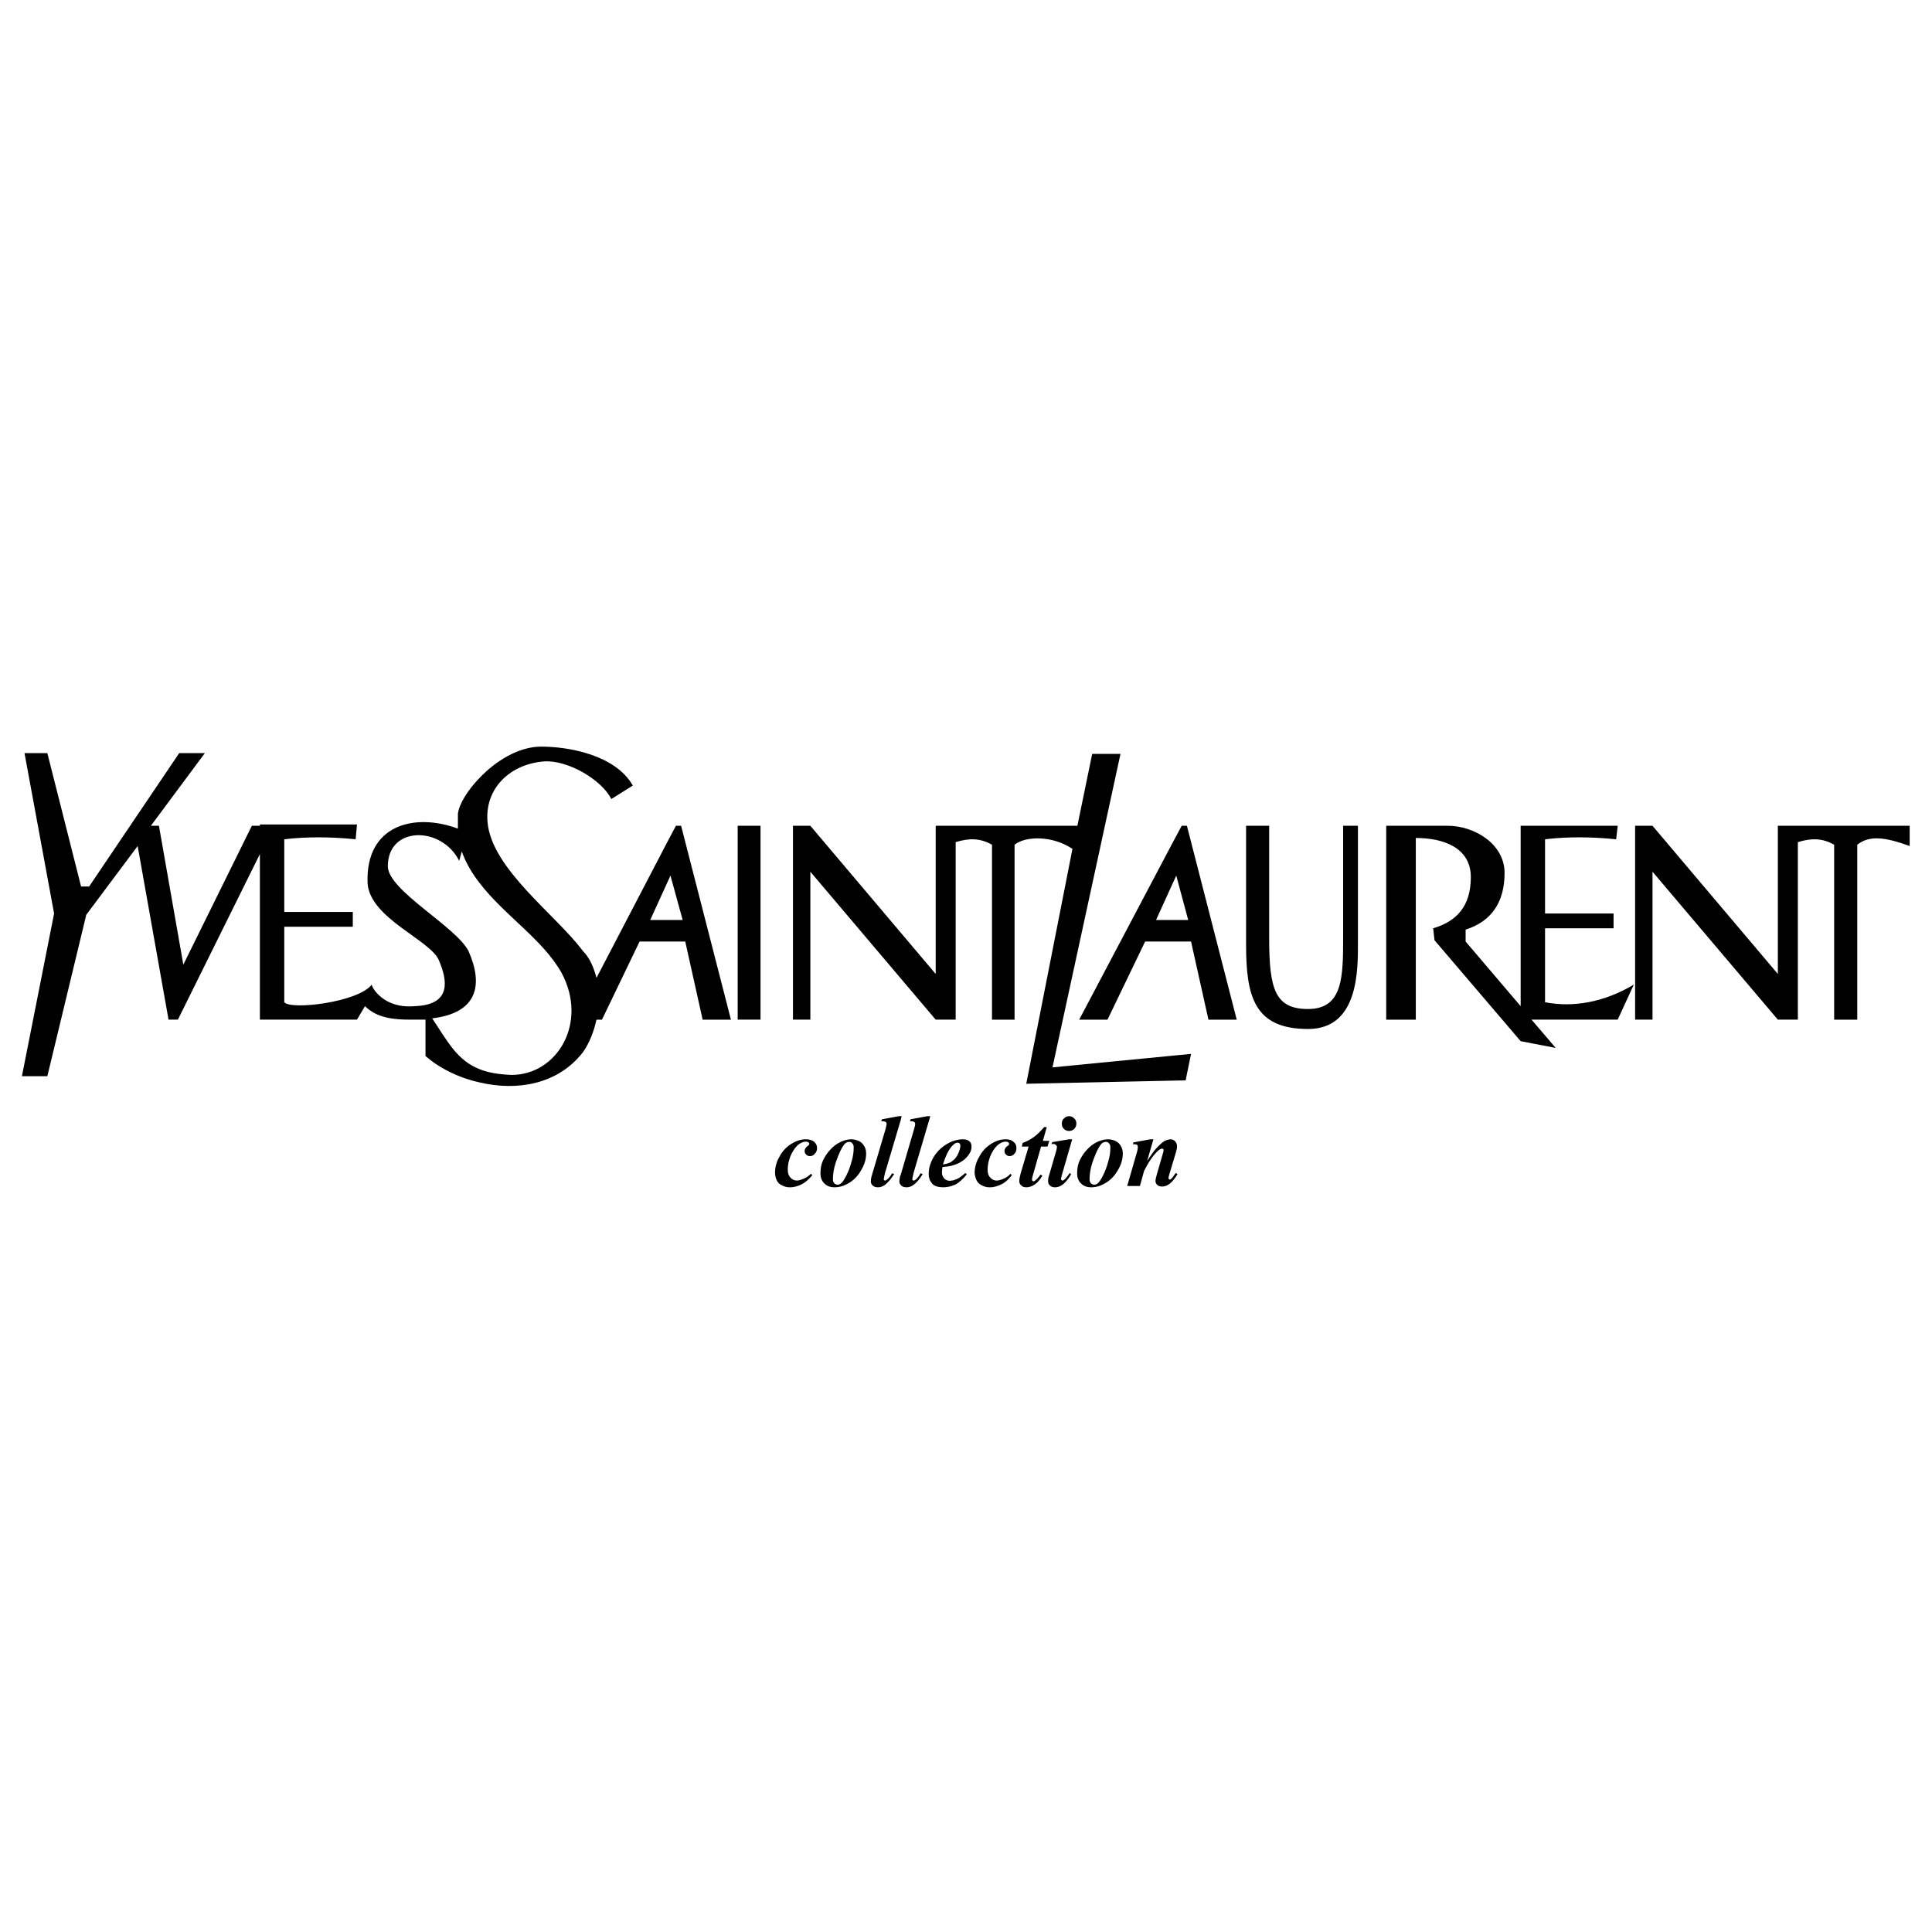
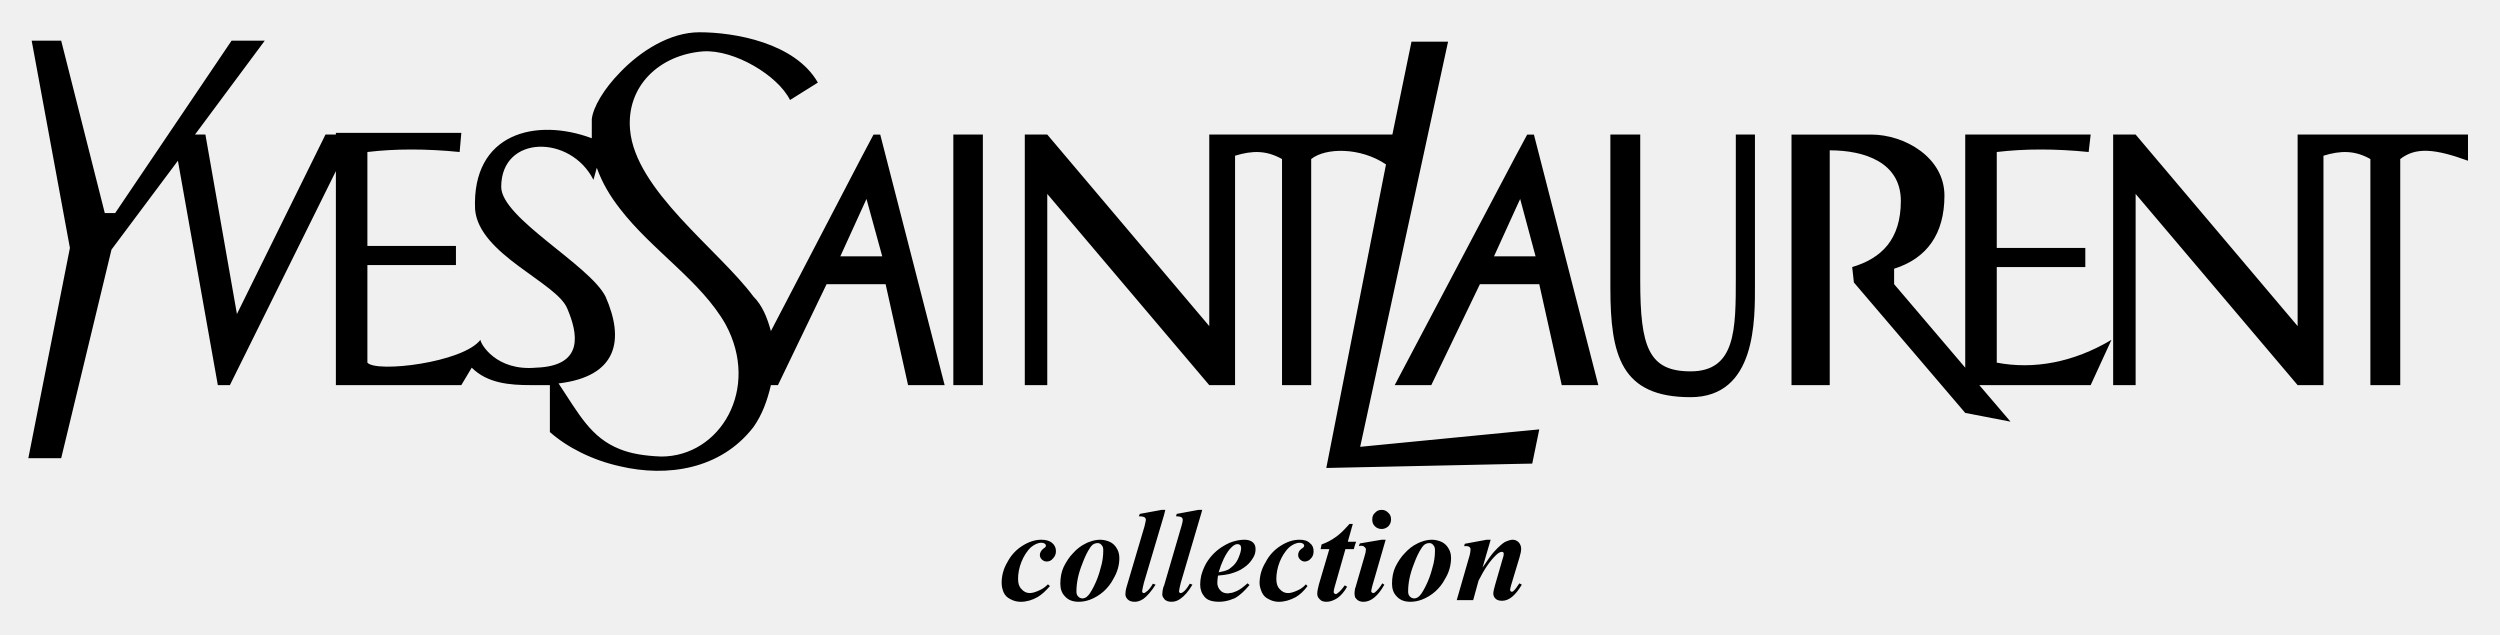
- <svg xmlns="http://www.w3.org/2000/svg" width="2500" height="2500" viewBox="0 0 192.756 192.756">
+ <svg xmlns="http://www.w3.org/2000/svg" viewBox="0 72 193 49">
  <g fill-rule="evenodd" clip-rule="evenodd">
-     <path fill="#fff" d="M0 0h192.756v192.756H0V0z" />
    <path d="M154.15 99.995v-7.379h6.836V91.14h-6.836v-7.405c2.148-.258 4.557-.258 7.094 0l.156-1.347h-9.684v17.997l-5.49-6.447v-1.191c2.537-.803 3.885-2.692 3.885-5.645 0-2.952-3.082-4.713-5.645-4.713h-6.162v19.343h2.951V83.605c2.693 0 5.49.932 5.49 3.91 0 2.951-1.477 4.428-3.756 5.101l.131 1.191 8.596 10.071 3.496.674-2.41-2.821h8.598l1.605-3.496c-2.95 1.76-6.032 2.304-8.855 1.76zM135.482 82.388h-1.477v11.031c0 4.014 0 7.25-3.496 7.25-3.236 0-3.883-1.89-3.883-6.991v-11.29h-2.305v11.833c0 5.23.828 8.441 6.188 8.441 5.102 0 4.973-6.032 4.973-8.725V82.388zM73.597 101.731h2.28V82.388h-2.28v19.343zM117.9 82.388l-.959 1.788-9.27 17.556h2.824l3.754-7.794h4.582l1.736 7.794h2.822l-4.971-19.343h-.518v-.001zm-.959 9.4h-1.604l1.604-3.522.416-.906 1.189 4.428h-1.605z" />
    <path d="M105.006 106.494l6.785-31.278h-2.824l-1.475 7.172H93.355v14.786L80.849 82.388h-1.735v19.343h1.735v-14.76l12.505 14.76h1.993v-17.71c1.346-.415 2.434-.415 3.625.258v17.453h2.252V84.279c1.09-.881 3.781-.933 5.775.414l-4.609 23.434 14.551-.311 1.348-.026.543-2.641-1.891.181-11.935 1.164zM67.437 82.388l-.959 1.812-6.965 13.361c-.286-1.062-.674-1.994-1.346-2.666-2.693-3.626-9.141-8.209-9.528-12.896-.286-3.366 2.277-5.774 5.644-6.033 2.407-.155 5.775 1.865 6.706 3.755l2.149-1.346c-1.761-3.082-6.448-3.884-9.141-3.884-2.278 0-4.556 1.45-6.137 3.106-1.242 1.27-2.07 2.668-2.174 3.599v1.477c-4.299-1.605-9.27-.415-9.01 5.489.285 3.496 6.317 5.645 7.12 7.664.803 1.89 1.346 4.427-2.409 4.558-3.107.284-4.298-1.865-4.298-2.149-1.346 1.76-8.051 2.562-8.726 1.76v-7.534h6.836v-1.476h-6.836v-7.25c2.149-.258 4.559-.258 7.121 0l.13-1.476H25.93v.129h-.803l-6.836 13.854-2.434-13.854h-.803l5.386-7.249h-2.562L8.892 88.448H8.09L4.723 75.139H2.445L5.397 91.14l-3.211 16.235h2.537l3.884-16.106 5.127-6.861 3.082 17.323h.932L25.93 85.21v16.521h9.684l.803-1.347c1.216 1.216 2.952 1.347 4.557 1.347h1.477v3.624c1.346 1.19 3.289 2.174 5.41 2.641 3.626.855 7.77.26 10.307-3.029.672-.958 1.061-2.02 1.346-3.235h.544l3.754-7.794H68.369l1.734 7.794h2.823l-4.972-19.343h-.517v-.001zm-16.392 24.857c-1.32-.052-2.355-.231-3.186-.569-2.252-.881-3.185-2.744-4.738-5.075 4.558-.544 5.102-3.365 3.626-6.705-1.217-2.435-8.053-6.06-8.053-8.468 0-4.04 5.361-4.04 7.12-.544l.259-.932c.415 1.165 1.036 2.201 1.786 3.159 2.461 3.209 6.292 5.618 8.158 8.932 2.693 4.973-.414 10.202-4.972 10.202zm15.433-15.457h-1.605l1.605-3.522.415-.906 1.216 4.428h-1.631zM179.371 82.388h-1.994v14.786l-12.506-14.786h-1.736v19.343h1.736v-14.76l12.506 14.76h1.994v-17.71c1.346-.415 2.434-.415 3.623.258v17.453h2.305V84.279c1.191-.933 2.668-.802 5.23.129v-2.02h-11.158zM80.382 113.667c-.465 0-.958.155-1.45.467-.492.311-.88.724-1.164 1.269a3.063 3.063 0 0 0-.441 1.604c0 .235.052.493.155.727.104.232.286.414.518.518.233.13.492.207.803.207.44 0 .88-.129 1.294-.362.311-.182.622-.466.959-.854l-.156-.133a2.103 2.103 0 0 1-.726.492c-.233.103-.465.182-.673.182-.259 0-.466-.104-.647-.312-.182-.18-.259-.439-.259-.776 0-.414.077-.854.259-1.32.181-.439.415-.829.75-1.14.26-.207.518-.336.803-.336.104 0 .18.025.259.077.052.052.077.078.077.156 0 .076-.077.155-.208.231-.155.131-.258.312-.258.467 0 .156.051.26.155.363a.524.524 0 0 0 .389.155.587.587 0 0 0 .465-.234.757.757 0 0 0 .233-.569.786.786 0 0 0-.285-.621c-.205-.18-.49-.258-.852-.258zM85.716 113.85a1.882 1.882 0 0 0-.751-.183 2.26 2.26 0 0 0-.829.155 1.646 1.646 0 0 0-.311.13 3.1 3.1 0 0 0-.983.751c-.284.285-.519.647-.726 1.061-.182.389-.258.829-.258 1.295 0 .389.103.726.361.984.259.285.596.414 1.061.414.286 0 .571-.052.855-.155a3.378 3.378 0 0 0 1.813-1.606c.31-.517.466-1.061.466-1.604 0-.26-.053-.52-.182-.727a1.214 1.214 0 0 0-.516-.515zm-.751 2.017c-.129.52-.31.984-.518 1.398a5.057 5.057 0 0 1-.312.544 1.217 1.217 0 0 1-.232.26.55.55 0 0 1-.337.129.454.454 0 0 1-.336-.155c-.104-.104-.129-.233-.129-.389 0-.621.129-1.319.44-2.098.208-.568.415-.984.595-1.242.053-.104.13-.156.182-.233a.652.652 0 0 1 .44-.155.36.36 0 0 1 .285.155c.104.104.129.233.129.415 0 .413-.052.88-.207 1.371zM88.46 117.705c-.051.053-.103.079-.155.079-.025 0-.077 0-.104-.052-.026-.027-.026-.052-.026-.104 0-.078.053-.284.13-.623l1.553-5.229.104-.414h-.284l-1.682.31-.079.184c.208 0 .337.024.44.076.078.053.103.13.103.208 0 .077-.051.232-.103.491l-1.372 4.635c-.078.26-.104.467-.104.596 0 .155.052.285.181.414.13.13.311.182.545.182.232 0 .44-.077.673-.232.284-.208.595-.57.931-1.088l-.207-.078c-.181.31-.361.543-.544.645zM111.324 113.85a1.875 1.875 0 0 0-.752-.183c-.283 0-.57.052-.828.155a1.702 1.702 0 0 0-.311.13c-.389.182-.697.44-.984.751-.283.285-.518.647-.725 1.061-.182.389-.26.829-.26 1.295 0 .389.104.726.363.984.26.285.596.414 1.062.414.283 0 .568-.052.854-.155a3.378 3.378 0 0 0 1.812-1.606 3.097 3.097 0 0 0 .467-1.604c0-.26-.051-.52-.182-.727a1.22 1.22 0 0 0-.516-.515zm-.752 2.017a6.75 6.75 0 0 1-.518 1.398 5.062 5.062 0 0 1-.311.544c-.078.104-.154.207-.232.26a.55.55 0 0 1-.338.129.458.458 0 0 1-.336-.155c-.102-.104-.129-.233-.129-.389 0-.621.129-1.319.439-2.098.207-.568.414-.984.596-1.242.053-.104.131-.156.182-.233a.648.648 0 0 1 .439-.155.36.36 0 0 1 .285.155c.104.104.131.233.131.415a4.45 4.45 0 0 1-.208 1.371zM106.662 111.362a.646.646 0 0 0-.516.233c-.156.129-.207.311-.207.518 0 .206.051.362.207.518.127.13.309.207.516.207s.363-.077.52-.207c.129-.155.207-.312.207-.518 0-.207-.053-.389-.207-.518a.66.66 0 0 0-.52-.233zM117.15 117.241c-.105.18-.232.31-.338.413-.051.026-.076.026-.102.026-.027 0-.055 0-.078-.026a.186.186 0 0 1-.053-.104c0-.052.025-.181.076-.362l.648-2.149c.078-.259.131-.492.131-.674a.757.757 0 0 0-.182-.491c-.129-.129-.285-.207-.467-.207s-.389.078-.621.183c-.207.128-.467.36-.777.697-.207.207-.518.648-.934 1.269l.625-2.148h-.312l-1.682.311-.053.181c.154 0 .285 0 .336.026.053.025.104.052.129.104.027.025.027.076.027.129 0 .129-.027.362-.131.674l-.932 3.236h1.27l.414-1.503c.441-.88.881-1.526 1.346-1.968.182-.181.338-.258.467-.258a.2.2 0 0 1 .104.052c.025.025.025.052.025.076 0 .079 0 .182-.053.312l-.621 2.149c-.076.284-.129.492-.129.621a.52.52 0 0 0 .182.415c.104.104.283.155.492.155.543 0 1.035-.415 1.527-1.243l-.182-.104c-.073.077-.101.155-.152.208zM106.973 113.667h-.311l-1.682.285-.078.206c.078-.024.129-.024.182-.024.104 0 .207.024.26.103.076.053.104.104.104.182 0 .129-.027.285-.104.519l-.699 2.408c0 .025 0 .025-.027.052-.025.154-.051.309-.051.413 0 .104.025.207.051.311.051.053.078.104.131.155.129.13.311.182.516.182.57 0 1.115-.44 1.605-1.32l-.154-.104c-.207.337-.389.544-.545.672a.23.23 0 0 1-.18.079c-.025 0-.051-.026-.078-.052-.051-.027-.051-.052-.051-.104s.025-.182.078-.388l1.033-3.575zM101.121 113.926c-.18-.181-.439-.259-.801-.259-.492 0-.959.155-1.451.467a3.224 3.224 0 0 0-1.164 1.269 3.087 3.087 0 0 0-.467 1.604c0 .235.078.493.182.727.104.232.285.414.518.518.232.13.492.207.777.207.465 0 .879-.129 1.32-.362.311-.182.621-.466.906-.854l-.129-.131a1.809 1.809 0 0 1-.699.492c-.234.103-.467.182-.674.182-.26 0-.467-.104-.648-.312-.18-.18-.258-.439-.258-.776 0-.414.078-.854.258-1.32.182-.439.416-.829.752-1.14.26-.207.518-.336.803-.336.104 0 .18.025.26.077.051.052.076.078.076.156 0 .076-.076.155-.207.231a.583.583 0 0 0-.258.467c0 .156.051.26.154.363s.234.155.363.155a.629.629 0 0 0 .465-.234c.156-.155.209-.336.209-.569 0-.259-.08-.467-.287-.622zM96.074 113.667c-.362 0-.751.078-1.14.233-.155.077-.337.155-.493.258a3.808 3.808 0 0 0-1.319 1.321 4.106 4.106 0 0 0-.389.958 3.202 3.202 0 0 0-.079.699c0 .181.027.336.079.492.052.155.128.284.232.414.208.285.596.414 1.166.414.285 0 .544-.052.803-.129.155-.053.286-.104.414-.155.364-.208.726-.544 1.114-1.011l-.155-.129c-.311.284-.595.492-.828.596-.183.076-.363.155-.544.155-.052.025-.104.025-.155.025-.234 0-.441-.077-.57-.232a.82.82 0 0 1-.233-.596c0-.156.024-.337.052-.544.362-.025.672-.078.906-.13.025 0 .052-.025.078-.025.362-.103.699-.233.983-.439.286-.183.543-.44.726-.751.155-.234.207-.467.207-.699 0-.208-.052-.389-.207-.519-.132-.128-.363-.206-.648-.206zm-.441 1.346a1.849 1.849 0 0 1-.388.623c-.104.103-.207.18-.311.259a.451.451 0 0 1-.182.104c-.156.076-.388.129-.672.182.232-.777.517-1.373.854-1.787.025-.027.052-.027.052-.052.207-.233.389-.337.543-.337.078 0 .155.025.208.077.052.053.078.129.078.233-.001.206-.078.439-.182.698zM91.335 117.705a.278.278 0 0 1-.183.079c-.025 0-.077 0-.103-.052-.026-.027-.026-.052-.026-.104 0-.078.052-.284.129-.623l1.581-5.358.078-.285h-.286l-1.682.31-.053.184c.182 0 .31.024.414.076.08.053.104.13.104.208 0 .077-.024.232-.104.491l-1.347 4.61-.024.024c-.078.26-.104.467-.104.596 0 .13.025.233.128.337 0 .026.027.052.052.077.13.13.311.182.544.182s.466-.077.673-.232c.311-.208.621-.57.931-1.088l-.206-.078c-.179.311-.36.544-.516.646zM103.867 114.393h.646l.104-.363.078-.207H104.049l.387-1.373h-.258c-.414.467-.752.804-1.062 1.011a4.23 4.23 0 0 1-1.088.569l-.076.363h.672l-.803 2.718c-.076.286-.129.544-.129.726a.55.55 0 0 0 .207.439c.104.13.285.182.518.182.26 0 .545-.104.828-.284.26-.182.52-.468.752-.88l-.182-.104c-.205.284-.389.492-.543.596-.053.052-.104.077-.156.077-.051 0-.076-.025-.102-.052-.027-.025-.053-.052-.053-.104 0-.103.025-.232.078-.412l.828-2.902z" />
  </g>
</svg>
